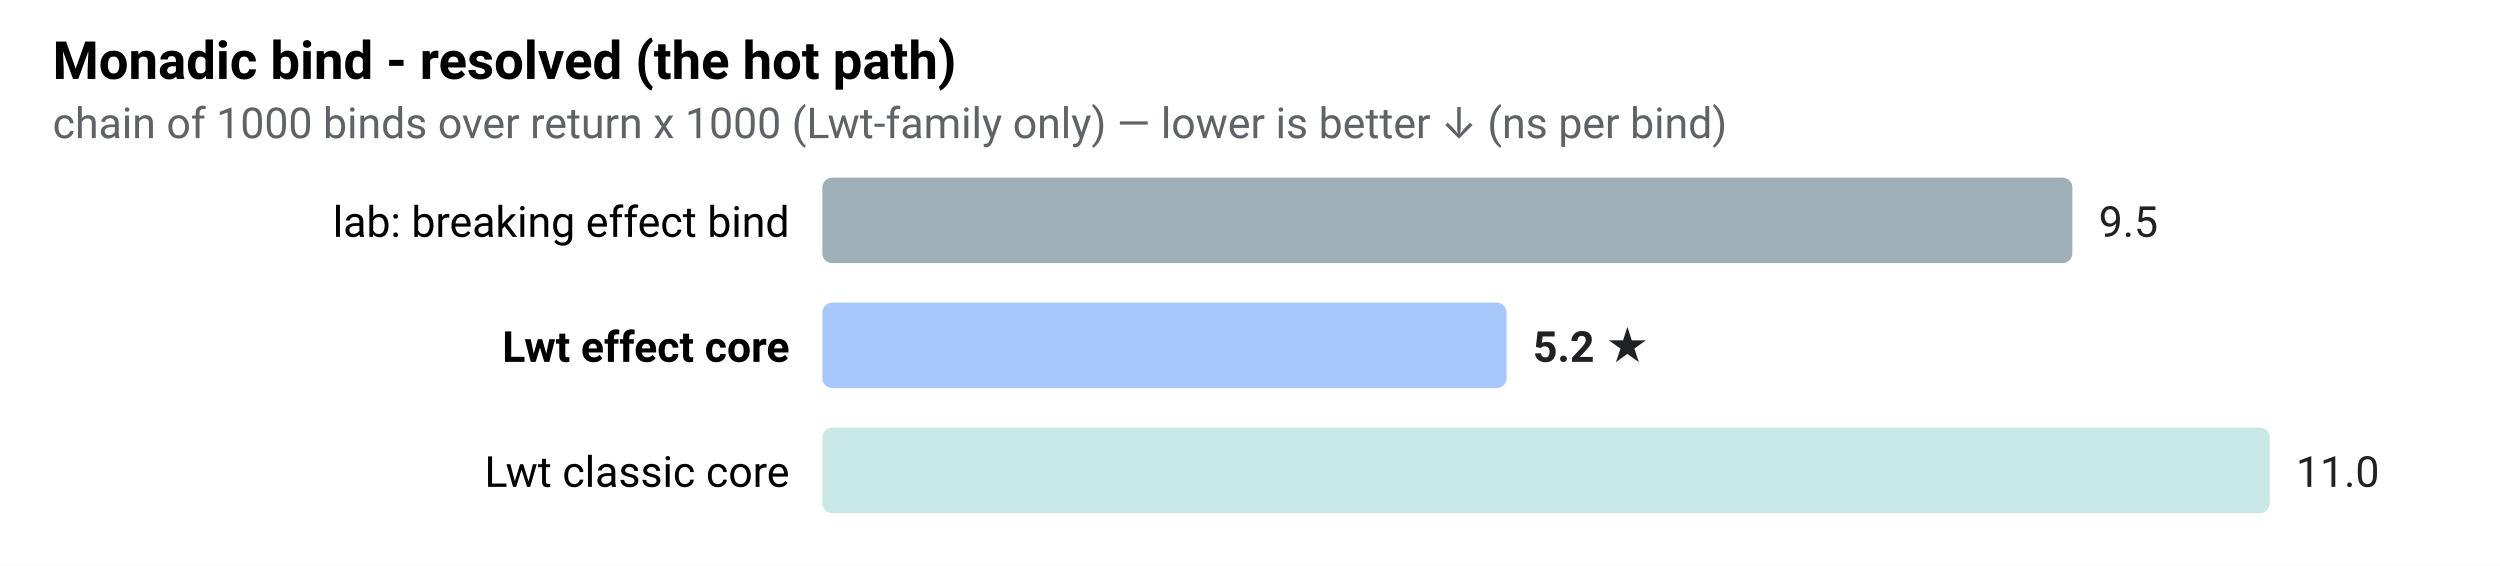
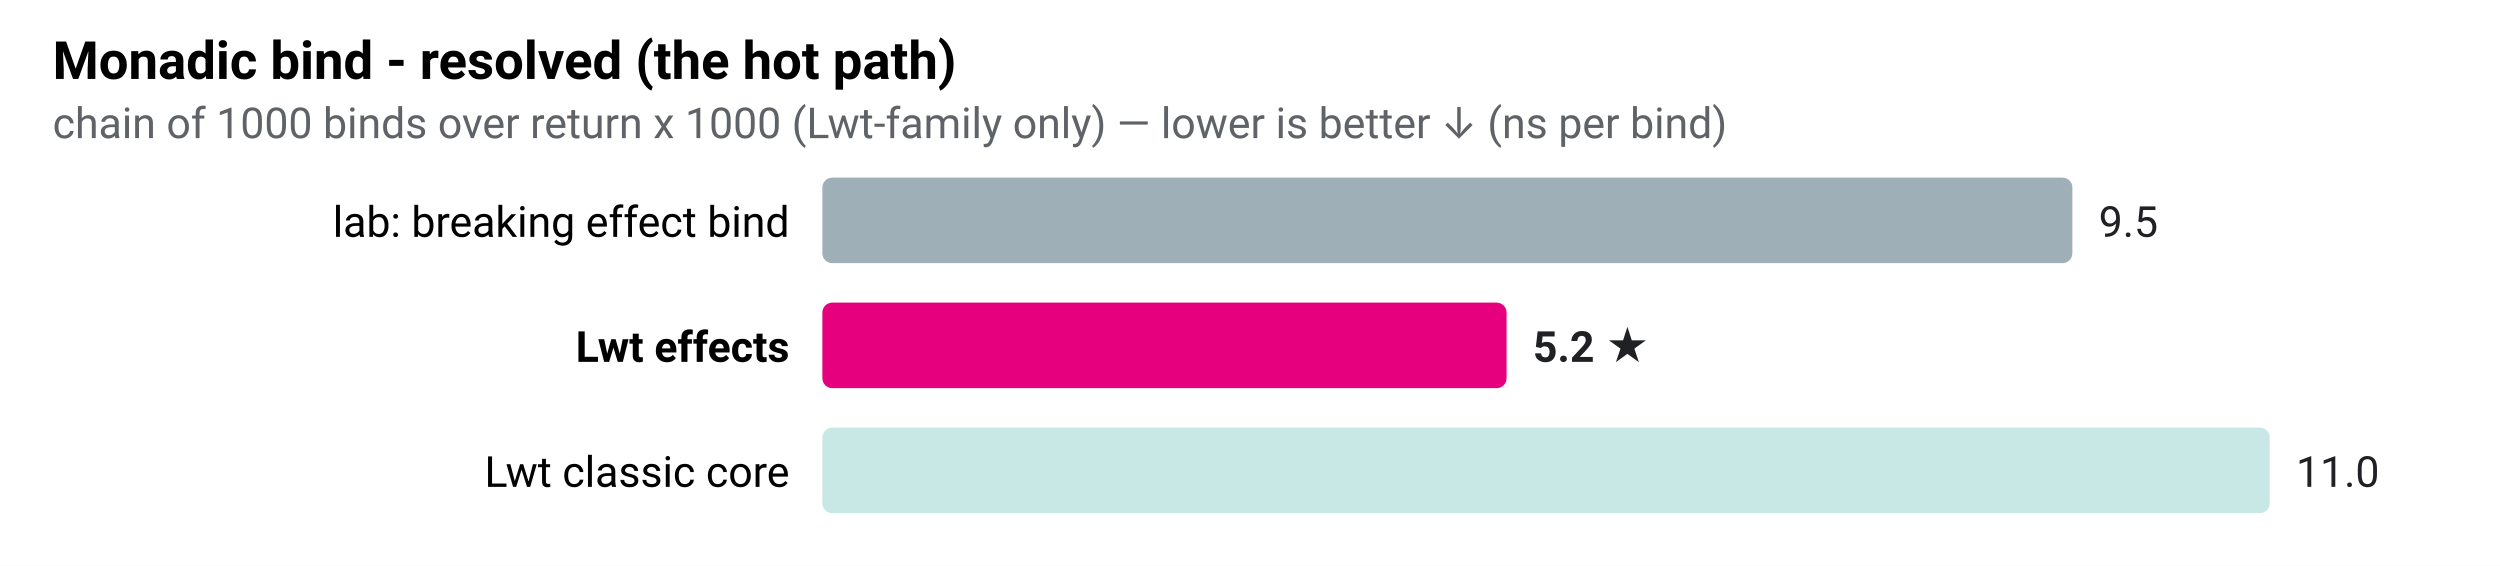
<svg xmlns="http://www.w3.org/2000/svg" width="760" height="172" font-family="-apple-system,Segoe UI,Roboto,sans-serif" font-size="13">
  <rect width="760" height="172" fill="white" />
  <text x="16" y="24" font-size="16" font-weight="700">Monadic bind - resolved (the hot path)</text>
  <text x="16" y="42" fill="#5f6368">chain of 1000 binds over return x 1000 (Lwt-family only) — lower is better ↓ (ns per bind)</text>
  <text x="240" y="72" text-anchor="end">lab: breaking effect bind</text>
  <rect x="250" y="54" width="380" height="26" rx="3" fill="#78909c" opacity="0.72" />
  <text x="638" y="72" fill="#202124">9.5</text>
-   <text x="240" y="110" text-anchor="end" font-weight="700">Lwt effect core</text>
-   <rect x="250" y="92" width="208" height="26" rx="3" fill="#a8c7fa" />
+   <text x="240" y="110" text-anchor="end" font-weight="700">Lwt effects</text>
+   <rect x="250" y="92" width="208" height="26" rx="3" fill="#e6007e" />
  <text x="466" y="110" fill="#202124" font-weight="700">5.2 ★</text>
  <text x="240" y="148" text-anchor="end">Lwt classic core</text>
  <rect x="250" y="130" width="440" height="26" rx="3" fill="#b2dfdb" opacity="0.72" />
  <text x="698" y="148" fill="#202124">11.0</text>
</svg>
